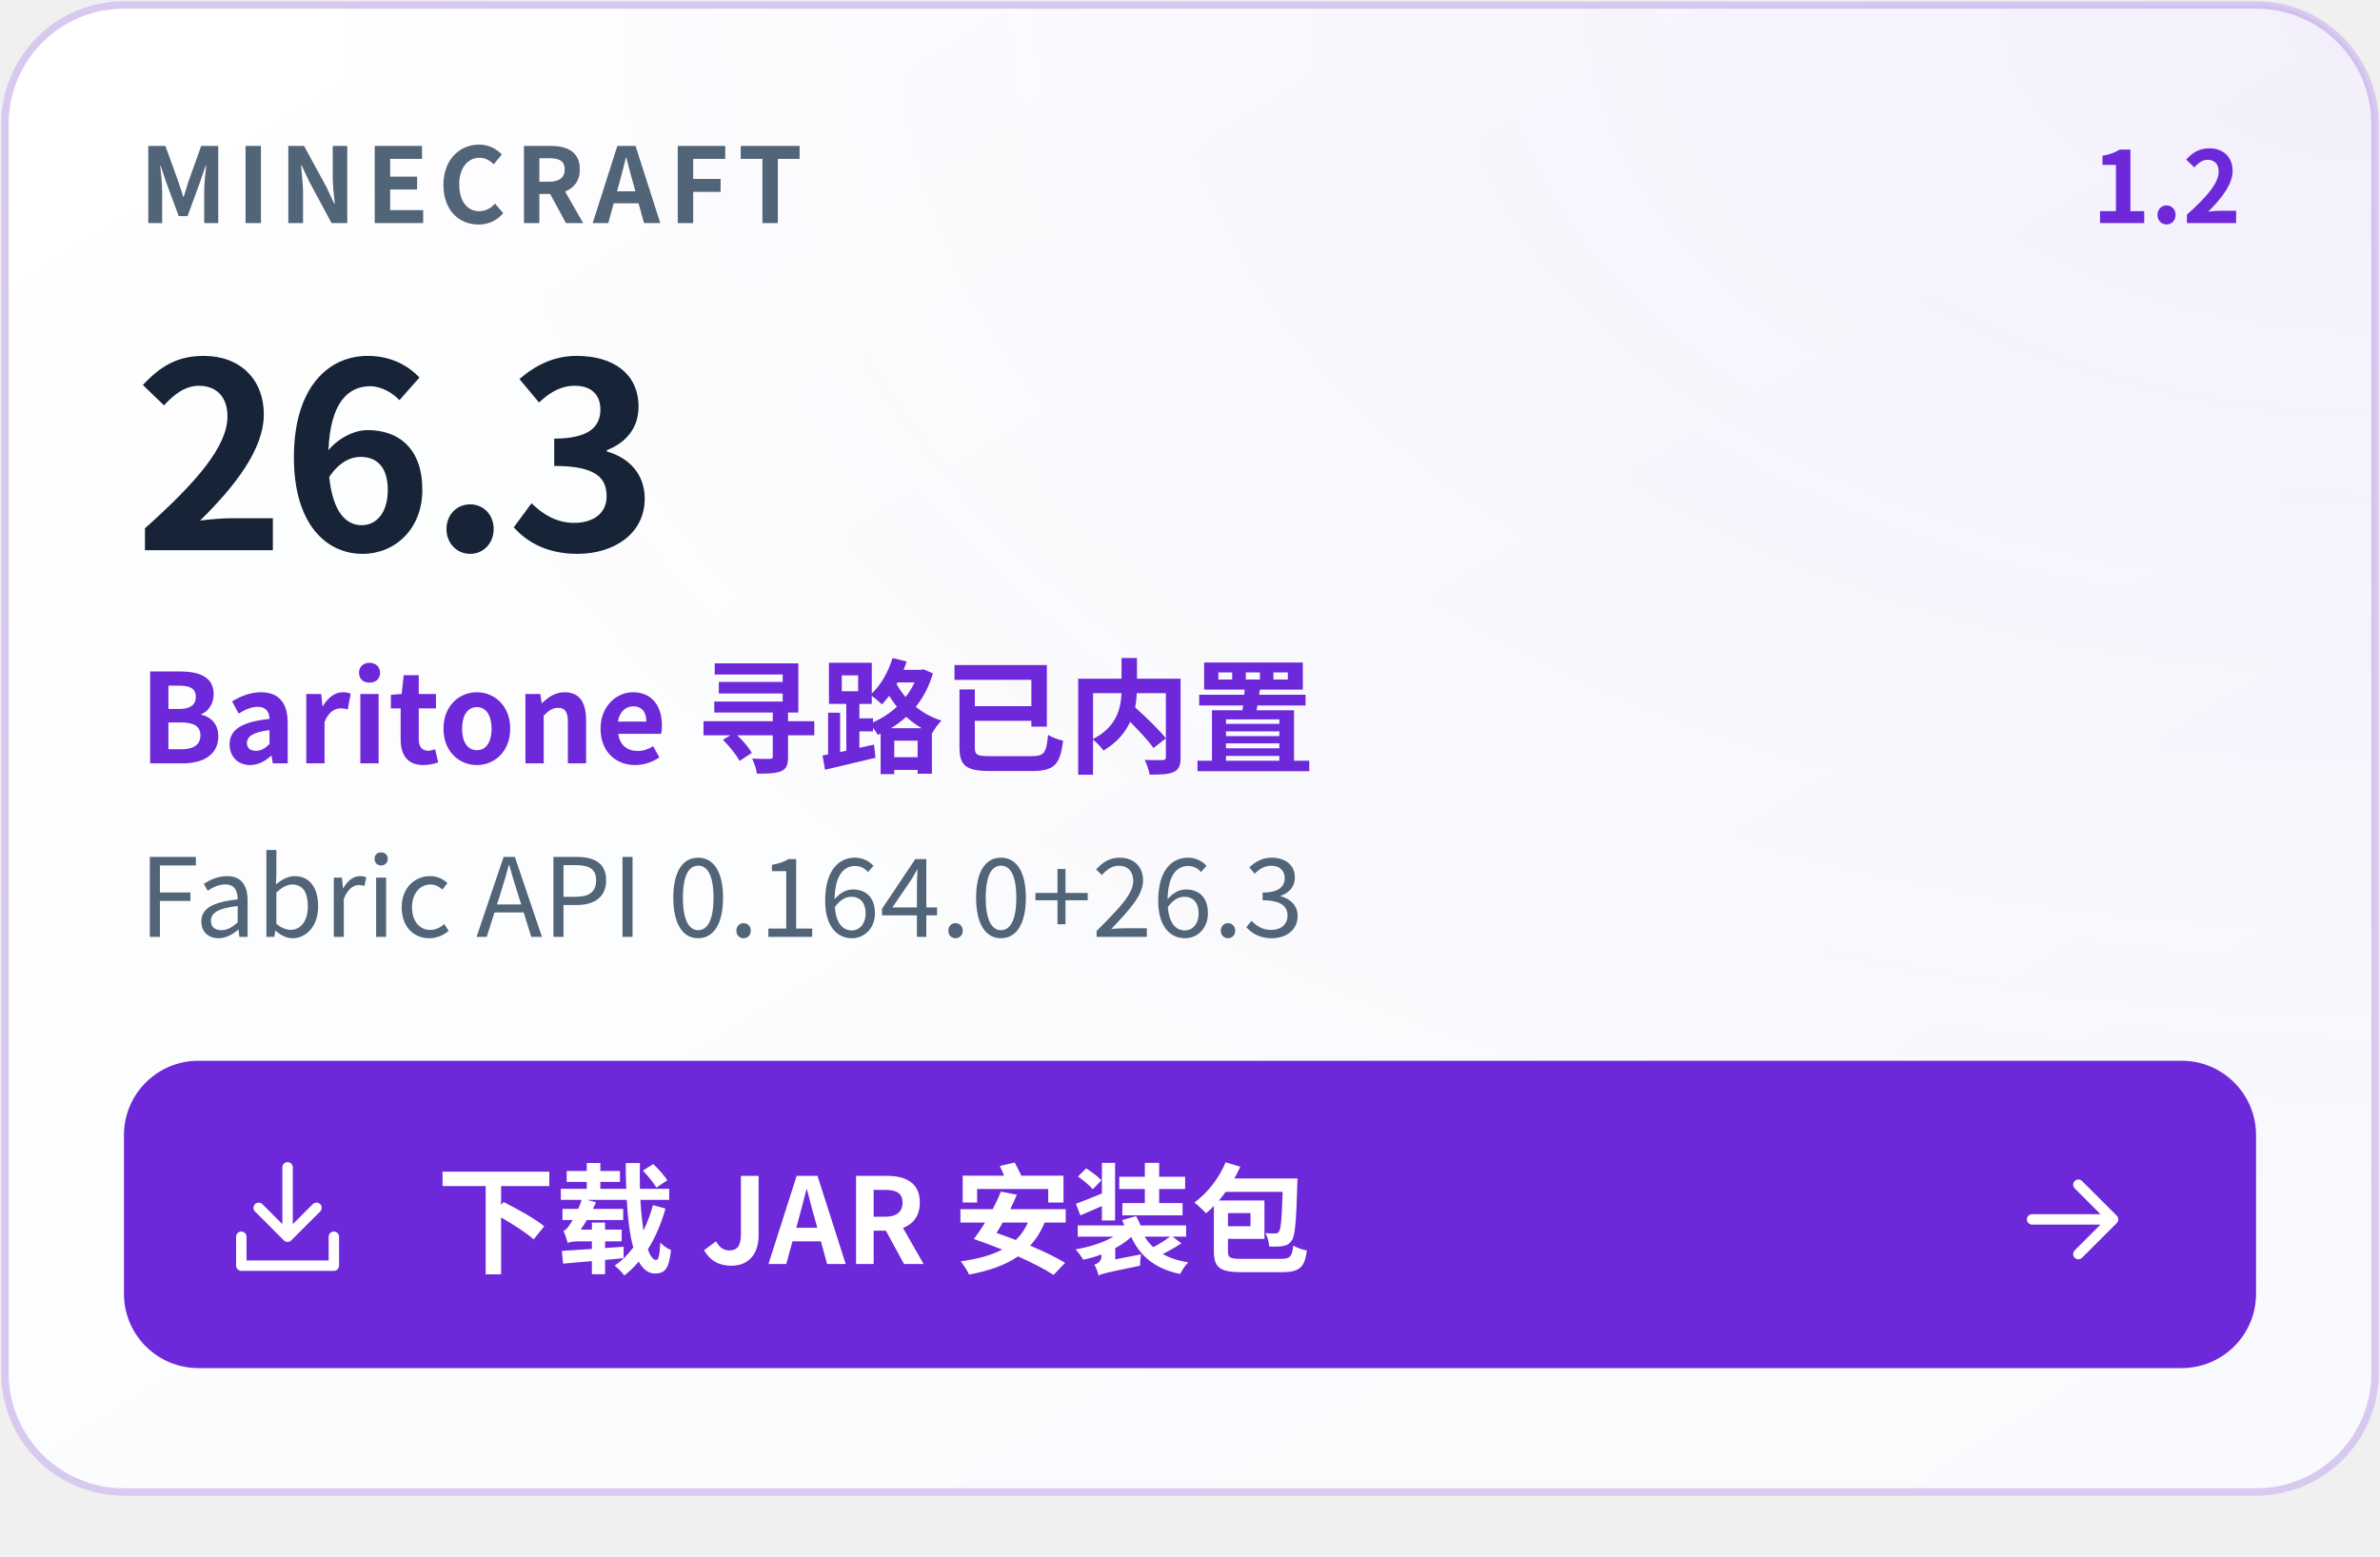
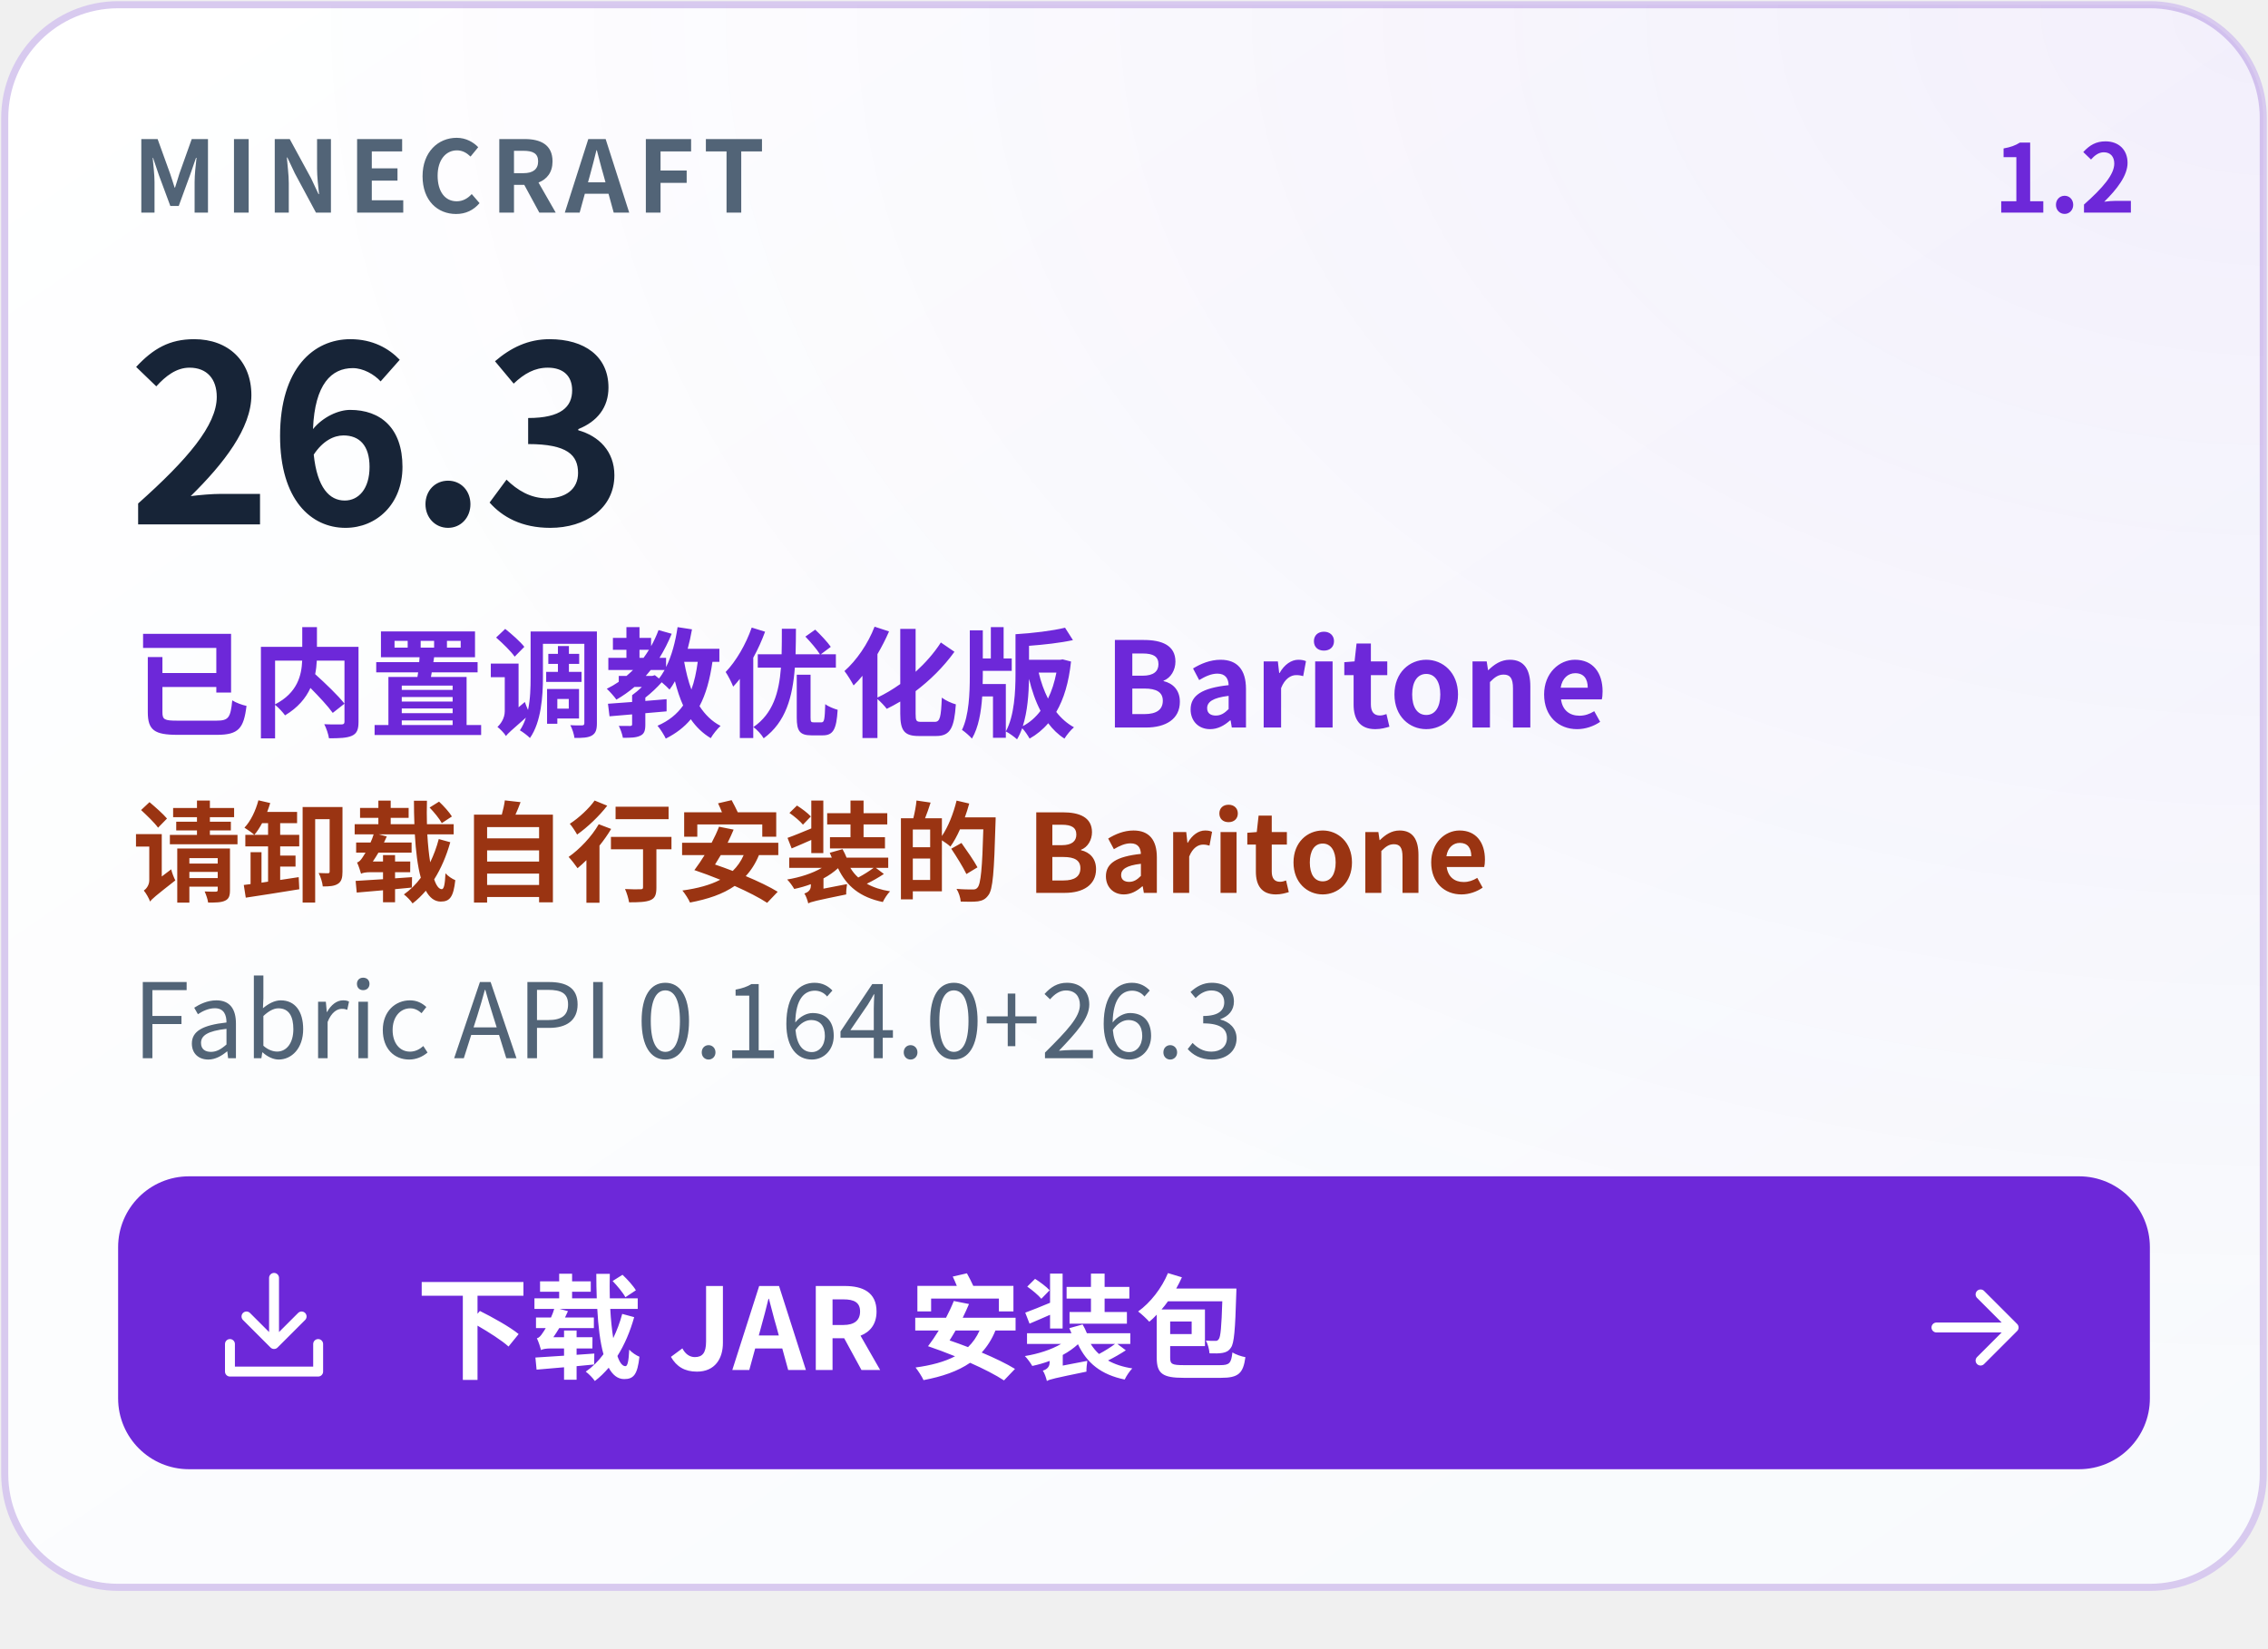
- <svg xmlns="http://www.w3.org/2000/svg" width="480" height="314" viewBox="0 0 480 314" role="img" aria-label="下载 Minecraft 26.3 JAR · 正式版 1.2 · Baritone 寻路已内置">
+ <svg xmlns="http://www.w3.org/2000/svg" width="480" height="349" viewBox="0 0 480 349" role="img" aria-label="下载 Minecraft 26.3 JAR · 正式版 1.2 · 已内置调教优化版 Baritone · 请卸载自行安装的 Baritone">
  <defs>
    <linearGradient id="bg" x1="0" y1="0" x2="1" y2="1">
      <stop stop-color="#FFFFFF" />
      <stop offset="1" stop-color="#F8FAFD" />
    </linearGradient>
    <radialGradient id="glow" cx="100%" cy="0%" r="110%">
      <stop stop-color="#6D28D9" stop-opacity=".06" />
      <stop offset=".8" stop-color="#6D28D9" stop-opacity="0" />
    </radialGradient>
  </defs>
  <g font-family="Segoe UI, Microsoft YaHei, Noto Sans CJK SC, PingFang SC, Arial, sans-serif">
-     <rect x="1" y="1" width="478" height="300" rx="24" fill="url(#bg)" stroke="#D8CAEF" stroke-width="1.5" />
-     <rect x="1" y="1" width="478" height="300" rx="24" fill="url(#glow)" />
+     <rect x="1" y="1" width="478" height="335" rx="24" fill="url(#bg)" stroke="#D8CAEF" stroke-width="1.5" />
+     <rect x="1" y="1" width="478" height="335" rx="24" fill="url(#glow)" />
    <text x="28" y="45" font-size="21" fill="#526477" font-weight="600" letter-spacing="1.7">MINECRAFT</text>
    <text x="452" y="45" font-size="20" fill="#6D28D9" font-weight="650" id="release-version" text-anchor="end">1.2</text>
    <text x="27" y="111" font-size="52" fill="#172437" font-weight="700" id="game-version" letter-spacing="-1">26.3</text>
-     <text x="28" y="154" font-size="25" fill="#6D28D9" font-weight="600" id="download-note">Baritone 寻路已内置</text>
-     <text x="28" y="189" font-size="22" fill="#526477" font-weight="400" id="fabric-api">Fabric API  0.164.0+26.3</text>
-     <rect x="25" y="214" width="430" height="62" rx="15" fill="#6D28D9" />
-     <g transform="translate(44 232) scale(1.166667)" fill="none" stroke="#FFFFFF" stroke-width="1.8" stroke-linecap="round" stroke-linejoin="round">
+     <text x="28" y="154" font-size="25" fill="#6D28D9" font-weight="600" id="download-note">已内置调教优化版 Baritone</text>
+     <text x="28" y="189" font-size="23" fill="#9A3412" font-weight="650" id="baritone-warning">请卸载自行安装的 Baritone</text>
+     <text x="28" y="224" font-size="22" fill="#526477" font-weight="400" id="fabric-api">Fabric API  0.164.0+26.3</text>
+     <rect x="25" y="249" width="430" height="62" rx="15" fill="#6D28D9" />
+     <g transform="translate(44 267) scale(1.166667)" fill="none" stroke="#FFFFFF" stroke-width="1.8" stroke-linecap="round" stroke-linejoin="round">
      <path d="M12 3v12m-5-5 5 5 5-5M4 15v5h16v-5" />
    </g>
-     <text x="88" y="255" font-size="24" fill="#FFFFFF" font-weight="650">下载 JAR 安装包</text>
-     <g transform="translate(404 232) scale(1.166667)" fill="none" stroke="#FFFFFF" stroke-width="1.8" stroke-linecap="round" stroke-linejoin="round">
+     <text x="88" y="290" font-size="24" fill="#FFFFFF" font-weight="650">下载 JAR 安装包</text>
+     <g transform="translate(404 267) scale(1.166667)" fill="none" stroke="#FFFFFF" stroke-width="1.8" stroke-linecap="round" stroke-linejoin="round">
      <path d="M5 12h14m-6-6 6 6-6 6" />
    </g>
  </g>
</svg>
